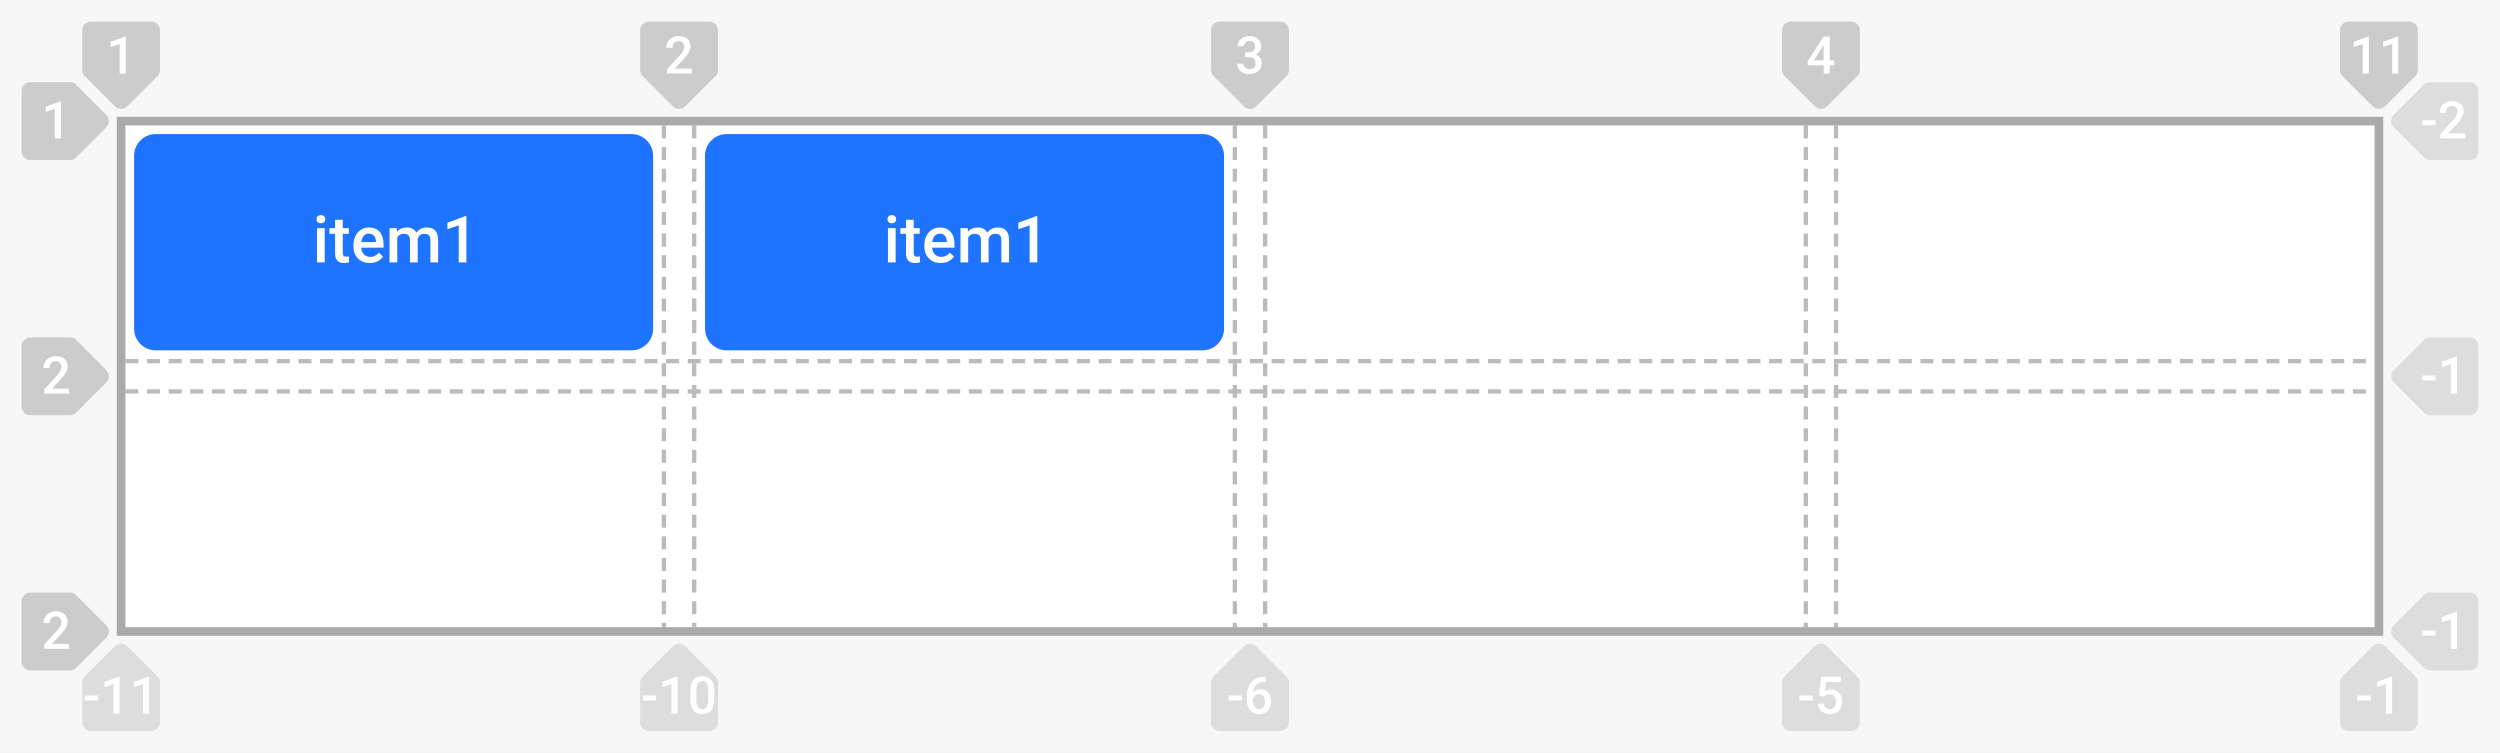
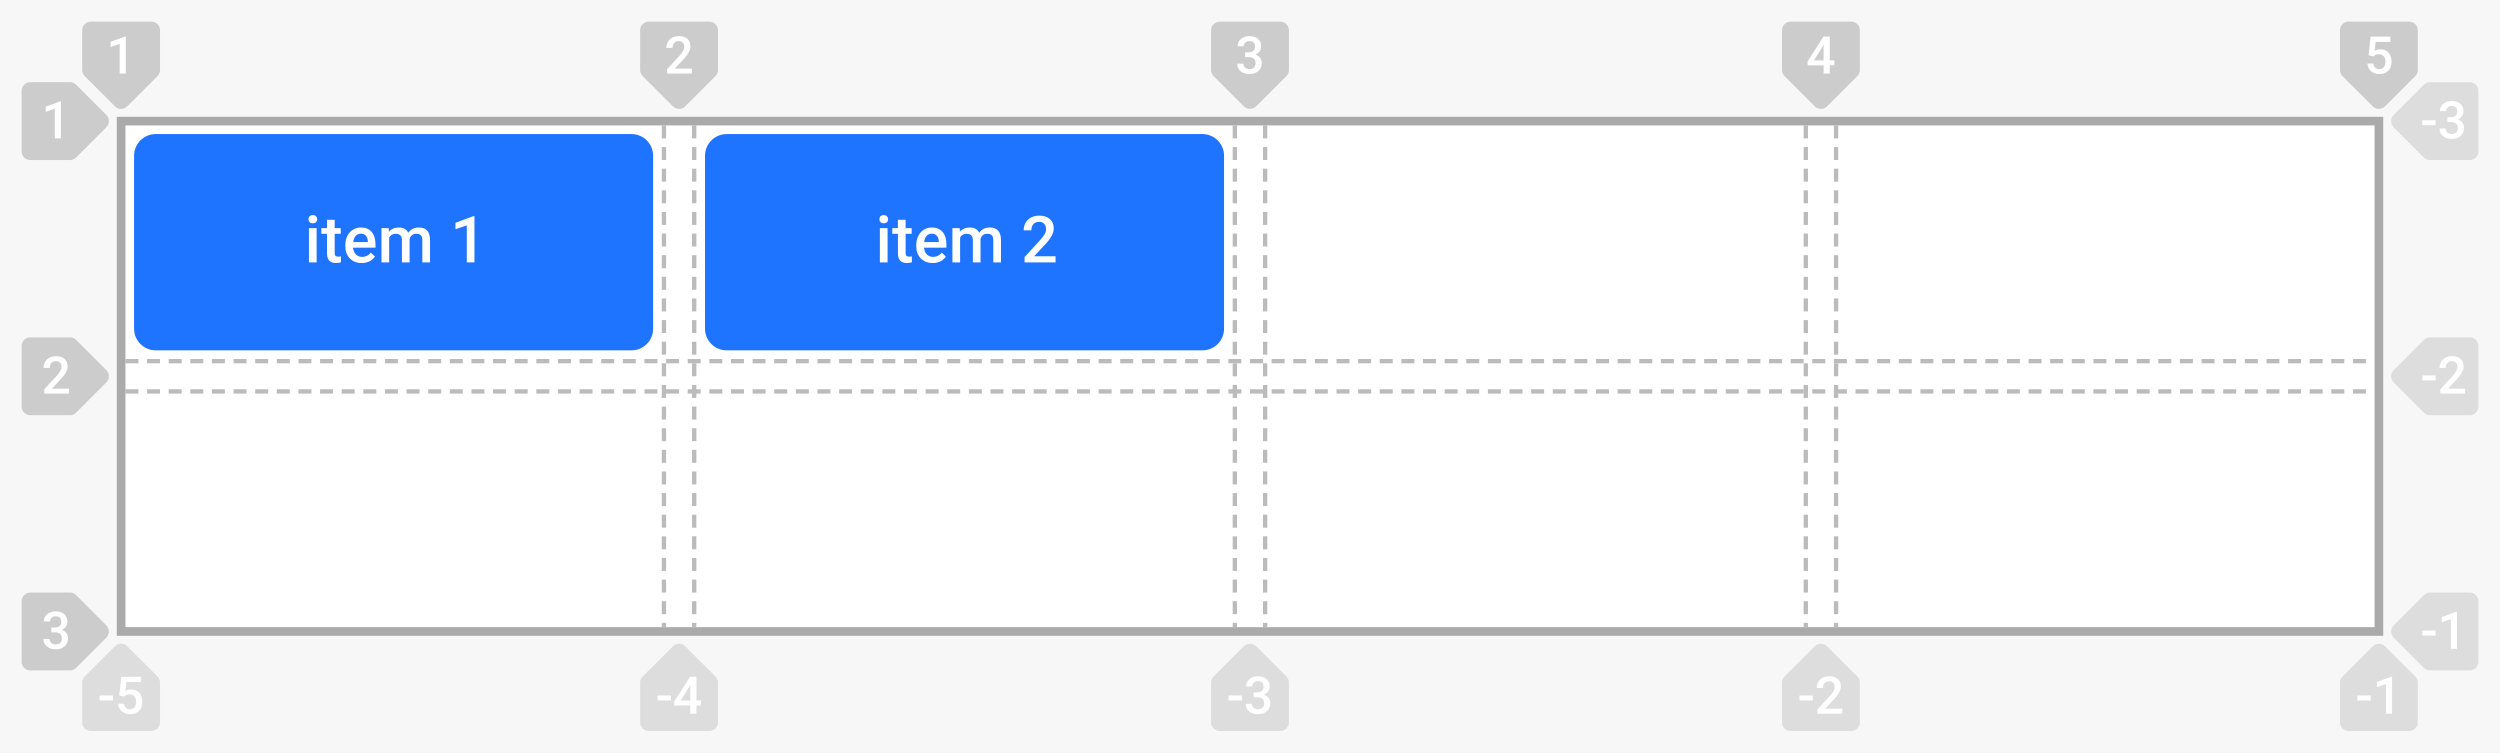
<svg xmlns="http://www.w3.org/2000/svg" width="578" height="174" viewBox="0 0 578 174" fill="none">
  <rect width="578" height="174" fill="#F7F7F7" />
  <path d="M37 167C37 168.105 36.105 169 35 169L21 169C19.895 169 19 168.105 19 167L19 157.814C19 157.283 19.211 156.774 19.587 156.399L26.587 149.411C27.368 148.631 28.632 148.631 29.413 149.411L36.413 156.399C36.789 156.774 37 157.283 37 157.814L37 167Z" fill="#DDDDDD" />
-   <path d="M22.703 161.947H19.627V160.799H22.703V161.947ZM27.643 165H26.225V158.15L24.133 158.865V157.664L27.461 156.439H27.643V165ZM34.463 165H33.045V158.15L30.953 158.865V157.664L34.281 156.439H34.463V165Z" fill="white" />
+   <path d="M26.113 161.947H23.037V160.799H26.113V161.947ZM27.578 160.77L28.041 156.469H32.623V157.699H29.225L28.99 159.738C29.385 159.512 29.83 159.398 30.326 159.398C31.139 159.398 31.77 159.658 32.219 160.178C32.672 160.697 32.898 161.396 32.898 162.275C32.898 163.143 32.648 163.834 32.148 164.35C31.648 164.861 30.963 165.117 30.092 165.117C29.311 165.117 28.662 164.896 28.146 164.455C27.635 164.01 27.357 163.424 27.314 162.697H28.691C28.746 163.111 28.895 163.43 29.137 163.652C29.379 163.871 29.695 163.98 30.086 163.98C30.523 163.98 30.863 163.824 31.105 163.512C31.352 163.199 31.475 162.773 31.475 162.234C31.475 161.715 31.34 161.305 31.07 161.004C30.801 160.699 30.43 160.547 29.957 160.547C29.699 160.547 29.48 160.582 29.301 160.652C29.121 160.719 28.926 160.852 28.715 161.051L27.578 160.77Z" fill="white" />
  <path d="M166 167C166 168.105 165.105 169 164 169L150 169C148.895 169 148 168.105 148 167L148 157.814C148 157.283 148.211 156.774 148.587 156.399L155.587 149.411C156.368 148.631 157.632 148.631 158.413 149.411L165.413 156.399C165.789 156.774 166 157.283 166 157.814L166 167Z" fill="#DDDDDD" />
-   <path d="M151.703 161.947H148.627V160.799H151.703V161.947ZM156.643 165H155.225V158.15L153.133 158.865V157.664L156.461 156.439H156.643V165ZM165.168 161.408C165.168 162.635 164.938 163.561 164.477 164.186C164.02 164.807 163.322 165.117 162.385 165.117C161.463 165.117 160.768 164.814 160.299 164.209C159.834 163.6 159.596 162.699 159.584 161.508V160.031C159.584 158.805 159.812 157.885 160.27 157.271C160.73 156.658 161.432 156.352 162.373 156.352C163.307 156.352 164.002 156.65 164.459 157.248C164.92 157.846 165.156 158.74 165.168 159.932V161.408ZM163.744 159.814C163.744 159.014 163.635 158.428 163.416 158.057C163.197 157.682 162.85 157.494 162.373 157.494C161.908 157.494 161.566 157.672 161.348 158.027C161.129 158.379 161.014 158.93 161.002 159.68V161.613C161.002 162.41 161.113 163.004 161.336 163.395C161.559 163.785 161.908 163.98 162.385 163.98C162.842 163.98 163.18 163.801 163.398 163.441C163.617 163.078 163.732 162.512 163.744 161.742V159.814Z" fill="white" />
+   <path d="M155.113 161.947H152.037V160.799H155.113V161.947ZM161.014 161.959H162.074V163.102H161.014V165H159.59V163.102H155.904L155.863 162.234L159.543 156.469H161.014V161.959ZM157.357 161.959H159.59V158.396L159.484 158.584L157.357 161.959Z" fill="white" />
  <path d="M298 167C298 168.105 297.105 169 296 169L282 169C280.895 169 280 168.105 280 167L280 157.814C280 157.283 280.211 156.774 280.587 156.399L287.587 149.411C288.368 148.631 289.632 148.631 290.413 149.411L297.413 156.399C297.789 156.774 298 157.283 298 157.814L298 167Z" fill="#DDDDDD" />
-   <path d="M287.113 161.947H284.037V160.799H287.113V161.947ZM292.627 156.428V157.605H292.451C291.654 157.617 291.018 157.836 290.541 158.262C290.064 158.688 289.781 159.291 289.691 160.072C290.148 159.592 290.732 159.352 291.443 159.352C292.197 159.352 292.791 159.617 293.225 160.148C293.662 160.68 293.881 161.365 293.881 162.205C293.881 163.072 293.625 163.775 293.113 164.314C292.605 164.85 291.938 165.117 291.109 165.117C290.258 165.117 289.566 164.803 289.035 164.174C288.508 163.545 288.244 162.721 288.244 161.701V161.215C288.244 159.719 288.607 158.547 289.334 157.699C290.064 156.852 291.113 156.428 292.48 156.428H292.627ZM291.098 160.5C290.785 160.5 290.498 160.588 290.236 160.764C289.979 160.939 289.789 161.174 289.668 161.467V161.9C289.668 162.533 289.801 163.037 290.066 163.412C290.332 163.783 290.676 163.969 291.098 163.969C291.52 163.969 291.854 163.811 292.1 163.494C292.346 163.178 292.469 162.762 292.469 162.246C292.469 161.73 292.344 161.311 292.094 160.986C291.844 160.662 291.512 160.5 291.098 160.5Z" fill="white" />
+   <path d="M287.113 161.947H284.037V160.799H287.113V161.947ZM289.844 160.084H290.711C291.148 160.08 291.494 159.967 291.748 159.744C292.006 159.521 292.135 159.199 292.135 158.777C292.135 158.371 292.027 158.057 291.812 157.834C291.602 157.607 291.277 157.494 290.84 157.494C290.457 157.494 290.143 157.605 289.896 157.828C289.65 158.047 289.527 158.334 289.527 158.689H288.104C288.104 158.252 288.219 157.854 288.449 157.494C288.684 157.135 289.008 156.855 289.422 156.656C289.84 156.453 290.307 156.352 290.822 156.352C291.674 156.352 292.342 156.566 292.826 156.996C293.314 157.422 293.559 158.016 293.559 158.777C293.559 159.16 293.436 159.521 293.189 159.861C292.947 160.197 292.633 160.451 292.246 160.623C292.715 160.783 293.07 161.035 293.312 161.379C293.559 161.723 293.682 162.133 293.682 162.609C293.682 163.375 293.418 163.984 292.891 164.438C292.367 164.891 291.678 165.117 290.822 165.117C290.002 165.117 289.33 164.898 288.807 164.461C288.283 164.023 288.021 163.441 288.021 162.715H289.445C289.445 163.09 289.57 163.395 289.82 163.629C290.074 163.863 290.414 163.98 290.84 163.98C291.281 163.98 291.629 163.863 291.883 163.629C292.137 163.395 292.264 163.055 292.264 162.609C292.264 162.16 292.131 161.814 291.865 161.572C291.6 161.33 291.205 161.209 290.682 161.209H289.844V160.084Z" fill="white" />
  <path d="M430 167C430 168.105 429.105 169 428 169L414 169C412.895 169 412 168.105 412 167L412 157.814C412 157.283 412.211 156.774 412.587 156.399L419.587 149.411C420.368 148.631 421.632 148.631 422.413 149.411L429.413 156.399C429.789 156.774 430 157.283 430 157.814L430 167Z" fill="#DDDDDD" />
-   <path d="M419.113 161.947H416.037V160.799H419.113V161.947ZM420.578 160.77L421.041 156.469H425.623V157.699H422.225L421.99 159.738C422.385 159.512 422.83 159.398 423.326 159.398C424.139 159.398 424.77 159.658 425.219 160.178C425.672 160.697 425.898 161.396 425.898 162.275C425.898 163.143 425.648 163.834 425.148 164.35C424.648 164.861 423.963 165.117 423.092 165.117C422.311 165.117 421.662 164.896 421.146 164.455C420.635 164.01 420.357 163.424 420.314 162.697H421.691C421.746 163.111 421.895 163.43 422.137 163.652C422.379 163.871 422.695 163.98 423.086 163.98C423.523 163.98 423.863 163.824 424.105 163.512C424.352 163.199 424.475 162.773 424.475 162.234C424.475 161.715 424.34 161.305 424.07 161.004C423.801 160.699 423.43 160.547 422.957 160.547C422.699 160.547 422.48 160.582 422.301 160.652C422.121 160.719 421.926 160.852 421.715 161.051L420.578 160.77Z" fill="white" />
+   <path d="M419.113 161.947H416.037V160.799H419.113V161.947ZM425.934 165H420.197V164.021L423.039 160.922C423.449 160.465 423.74 160.084 423.912 159.779C424.088 159.471 424.176 159.162 424.176 158.854C424.176 158.447 424.061 158.119 423.83 157.869C423.604 157.619 423.297 157.494 422.91 157.494C422.449 157.494 422.092 157.635 421.838 157.916C421.584 158.197 421.457 158.582 421.457 159.07H420.033C420.033 158.551 420.15 158.084 420.385 157.67C420.623 157.252 420.961 156.928 421.398 156.697C421.84 156.467 422.348 156.352 422.922 156.352C423.75 156.352 424.402 156.561 424.879 156.979C425.359 157.393 425.6 157.967 425.6 158.701C425.6 159.127 425.479 159.574 425.236 160.043C424.998 160.508 424.605 161.037 424.059 161.631L421.973 163.863H425.934V165Z" fill="white" />
  <path d="M559 167C559 168.105 558.105 169 557 169L543 169C541.895 169 541 168.105 541 167L541 157.814C541 157.283 541.211 156.774 541.587 156.399L548.587 149.411C549.368 148.631 550.632 148.631 551.413 149.411L558.413 156.399C558.789 156.774 559 157.283 559 157.814L559 167Z" fill="#DDDDDD" />
  <path d="M548.113 161.947H545.037V160.799H548.113V161.947ZM553.053 165H551.635V158.15L549.543 158.865V157.664L552.871 156.439H553.053V165Z" fill="white" />
  <path d="M19 7C19 5.895 19.895 5 21 5H35C36.105 5 37 5.895 37 7V16.186C37 16.717 36.789 17.226 36.413 17.601L29.413 24.589C28.632 25.369 27.368 25.369 26.587 24.589L19.587 17.601C19.211 17.226 19 16.717 19 16.186V7Z" fill="#CCCCCC" />
  <path d="M29.084 17H27.666V10.15L25.574 10.865V9.664L28.902 8.439H29.084V17Z" fill="white" />
  <path d="M148 7C148 5.895 148.895 5 150 5H164C165.105 5 166 5.895 166 7V16.186C166 16.717 165.789 17.226 165.413 17.601L158.413 24.589C157.632 25.369 156.368 25.369 155.587 24.589L148.587 17.601C148.211 17.226 148 16.717 148 16.186V7Z" fill="#CCCCCC" />
  <path d="M159.965 17H154.229V16.021L157.07 12.922C157.48 12.465 157.771 12.084 157.943 11.779C158.119 11.471 158.207 11.162 158.207 10.854C158.207 10.447 158.092 10.119 157.861 9.869C157.635 9.619 157.328 9.494 156.941 9.494C156.48 9.494 156.123 9.635 155.869 9.916C155.615 10.197 155.488 10.582 155.488 11.07H154.064C154.064 10.551 154.182 10.084 154.416 9.67C154.654 9.252 154.992 8.928 155.43 8.697C155.871 8.467 156.379 8.352 156.953 8.352C157.781 8.352 158.434 8.561 158.91 8.979C159.391 9.393 159.631 9.967 159.631 10.701C159.631 11.127 159.51 11.574 159.268 12.043C159.029 12.508 158.637 13.037 158.09 13.631L156.004 15.863H159.965V17Z" fill="white" />
  <path d="M280 7C280 5.895 280.895 5 282 5H296C297.105 5 298 5.895 298 7V16.186C298 16.717 297.789 17.226 297.413 17.601L290.413 24.589C289.632 25.369 288.368 25.369 287.587 24.589L280.587 17.601C280.211 17.226 280 16.717 280 16.186V7Z" fill="#CCCCCC" />
  <path d="M287.875 12.084H288.742C289.18 12.08 289.525 11.967 289.779 11.744C290.037 11.521 290.166 11.199 290.166 10.777C290.166 10.371 290.059 10.057 289.844 9.834C289.633 9.607 289.309 9.494 288.871 9.494C288.488 9.494 288.174 9.605 287.928 9.828C287.682 10.047 287.559 10.334 287.559 10.69H286.135C286.135 10.252 286.25 9.854 286.48 9.494C286.715 9.135 287.039 8.855 287.453 8.656C287.871 8.453 288.338 8.352 288.854 8.352C289.705 8.352 290.373 8.566 290.857 8.996C291.346 9.422 291.59 10.016 291.59 10.777C291.59 11.16 291.467 11.521 291.221 11.861C290.979 12.197 290.664 12.451 290.277 12.623C290.746 12.783 291.102 13.035 291.344 13.379C291.59 13.723 291.713 14.133 291.713 14.609C291.713 15.375 291.449 15.984 290.922 16.438C290.398 16.891 289.709 17.117 288.854 17.117C288.033 17.117 287.361 16.898 286.838 16.461C286.314 16.023 286.053 15.441 286.053 14.715H287.477C287.477 15.09 287.602 15.395 287.852 15.629C288.105 15.863 288.445 15.98 288.871 15.98C289.312 15.98 289.66 15.863 289.914 15.629C290.168 15.395 290.295 15.055 290.295 14.609C290.295 14.16 290.162 13.815 289.896 13.572C289.631 13.33 289.236 13.209 288.713 13.209H287.875V12.084Z" fill="white" />
  <path d="M412 7C412 5.895 412.895 5 414 5H428C429.105 5 430 5.895 430 7V16.186C430 16.717 429.789 17.226 429.413 17.601L422.413 24.589C421.632 25.369 420.368 25.369 419.587 24.589L412.587 17.601C412.211 17.226 412 16.717 412 16.186V7Z" fill="#CCCCCC" />
  <path d="M423.045 13.959H424.105V15.102H423.045V17H421.621V15.102H417.936L417.895 14.234L421.574 8.469H423.045V13.959ZM419.389 13.959H421.621V10.396L421.516 10.584L419.389 13.959Z" fill="white" />
  <path d="M541 7C541 5.895 541.895 5 543 5H557C558.105 5 559 5.895 559 7V16.186C559 16.717 558.789 17.226 558.413 17.601L551.413 24.589C550.632 25.369 549.368 25.369 548.587 24.589L541.587 17.601C541.211 17.226 541 16.717 541 16.186V7Z" fill="#CCCCCC" />
-   <path d="M547.674 17H546.256V10.15L544.164 10.865V9.664L547.492 8.439H547.674V17ZM554.494 17H553.076V10.15L550.984 10.865V9.664L554.312 8.439H554.494V17Z" fill="white" />
+   <path d="M547.609 12.77L548.072 8.469H552.654V9.699H549.256L549.021 11.738C549.416 11.512 549.861 11.398 550.357 11.398C551.17 11.398 551.801 11.658 552.25 12.178C552.703 12.697 552.93 13.396 552.93 14.275C552.93 15.143 552.68 15.834 552.18 16.35C551.68 16.861 550.994 17.117 550.123 17.117C549.342 17.117 548.693 16.896 548.178 16.455C547.666 16.01 547.389 15.424 547.346 14.697H548.723C548.777 15.111 548.926 15.43 549.168 15.652C549.41 15.871 549.727 15.98 550.117 15.98C550.555 15.98 550.895 15.824 551.137 15.512C551.383 15.199 551.506 14.773 551.506 14.234C551.506 13.715 551.371 13.305 551.102 13.004C550.832 12.699 550.461 12.547 549.988 12.547C549.73 12.547 549.512 12.582 549.332 12.652C549.152 12.719 548.957 12.852 548.746 13.051L547.609 12.77Z" fill="white" />
  <path d="M7 37C5.895 37 5 36.105 5 35L5 21C5 19.895 5.895 19 7 19L16.186 19C16.717 19 17.226 19.211 17.601 19.587L24.589 26.587C25.369 27.368 25.369 28.632 24.589 29.413L17.601 36.413C17.226 36.789 16.717 37 16.186 37L7 37Z" fill="#CCCCCC" />
  <path d="M14.084 32H12.666V25.15L10.574 25.865V24.664L13.902 23.439H14.084V32Z" fill="white" />
  <path d="M7 96C5.895 96 5 95.105 5 94L5 80C5 78.895 5.895 78 7 78L16.186 78C16.717 78 17.226 78.211 17.601 78.587L24.589 85.587C25.369 86.368 25.369 87.632 24.589 88.413L17.601 95.413C17.226 95.789 16.717 96 16.186 96L7 96Z" fill="#CCCCCC" />
  <path d="M15.965 91H10.229V90.022L13.07 86.922C13.48 86.465 13.771 86.084 13.943 85.779C14.119 85.471 14.207 85.162 14.207 84.853C14.207 84.447 14.092 84.119 13.861 83.869C13.635 83.619 13.328 83.494 12.941 83.494C12.48 83.494 12.123 83.635 11.869 83.916C11.615 84.197 11.488 84.582 11.488 85.07H10.065C10.065 84.551 10.182 84.084 10.416 83.67C10.654 83.252 10.992 82.928 11.43 82.697C11.871 82.467 12.379 82.352 12.953 82.352C13.781 82.352 14.434 82.561 14.91 82.978C15.391 83.393 15.631 83.967 15.631 84.701C15.631 85.127 15.51 85.574 15.268 86.043C15.029 86.508 14.637 87.037 14.09 87.631L12.004 89.863H15.965V91Z" fill="white" />
  <path d="M7 155C5.895 155 5 154.105 5 153L5 139C5 137.895 5.895 137 7 137L16.186 137C16.717 137 17.226 137.211 17.601 137.587L24.589 144.587C25.369 145.368 25.369 146.632 24.589 147.413L17.601 154.413C17.226 154.789 16.717 155 16.186 155L7 155Z" fill="#CCCCCC" />
-   <path d="M15.965 150H10.229V149.021L13.07 145.922C13.48 145.465 13.771 145.084 13.943 144.779C14.119 144.471 14.207 144.162 14.207 143.854C14.207 143.447 14.092 143.119 13.861 142.869C13.635 142.619 13.328 142.494 12.941 142.494C12.48 142.494 12.123 142.635 11.869 142.916C11.615 143.197 11.488 143.582 11.488 144.07H10.065C10.065 143.551 10.182 143.084 10.416 142.67C10.654 142.252 10.992 141.928 11.43 141.697C11.871 141.467 12.379 141.352 12.953 141.352C13.781 141.352 14.434 141.561 14.91 141.979C15.391 142.393 15.631 142.967 15.631 143.701C15.631 144.127 15.51 144.574 15.268 145.043C15.029 145.508 14.637 146.037 14.09 146.631L12.004 148.863H15.965V150Z" fill="white" />
+   <path d="M11.875 145.084H12.742C13.18 145.08 13.525 144.967 13.779 144.744C14.037 144.521 14.166 144.199 14.166 143.777C14.166 143.371 14.059 143.057 13.844 142.834C13.633 142.607 13.309 142.494 12.871 142.494C12.488 142.494 12.174 142.605 11.928 142.828C11.682 143.047 11.559 143.334 11.559 143.689H10.135C10.135 143.252 10.25 142.854 10.48 142.494C10.715 142.135 11.039 141.855 11.453 141.656C11.871 141.453 12.338 141.352 12.854 141.352C13.705 141.352 14.373 141.566 14.857 141.996C15.346 142.422 15.59 143.016 15.59 143.777C15.59 144.16 15.467 144.521 15.221 144.861C14.979 145.197 14.664 145.451 14.277 145.623C14.746 145.783 15.102 146.035 15.344 146.379C15.59 146.723 15.713 147.133 15.713 147.609C15.713 148.375 15.449 148.984 14.922 149.438C14.398 149.891 13.709 150.117 12.854 150.117C12.033 150.117 11.361 149.898 10.838 149.461C10.315 149.023 10.053 148.441 10.053 147.715H11.477C11.477 148.09 11.602 148.395 11.852 148.629C12.105 148.863 12.445 148.98 12.871 148.98C13.312 148.98 13.66 148.863 13.914 148.629C14.168 148.395 14.295 148.055 14.295 147.609C14.295 147.16 14.162 146.814 13.896 146.572C13.631 146.33 13.236 146.209 12.713 146.209H11.875V145.084Z" fill="white" />
  <path d="M571 19C572.105 19 573 19.895 573 21L573 35C573 36.105 572.105 37 571 37L561.814 37C561.283 37 560.774 36.789 560.399 36.413L553.411 29.413C552.631 28.632 552.631 27.368 553.411 26.587L560.399 19.587C560.774 19.211 561.283 19 561.814 19L571 19Z" fill="#DDDDDD" />
-   <path d="M563.113 28.947H560.037V27.799H563.113V28.947ZM569.934 32H564.197V31.021L567.039 27.922C567.449 27.465 567.74 27.084 567.912 26.779C568.088 26.471 568.176 26.162 568.176 25.854C568.176 25.447 568.061 25.119 567.83 24.869C567.604 24.619 567.297 24.494 566.91 24.494C566.449 24.494 566.092 24.635 565.838 24.916C565.584 25.197 565.457 25.582 565.457 26.07H564.033C564.033 25.551 564.15 25.084 564.385 24.67C564.623 24.252 564.961 23.928 565.398 23.697C565.84 23.467 566.348 23.352 566.922 23.352C567.75 23.352 568.402 23.561 568.879 23.979C569.359 24.393 569.6 24.967 569.6 25.701C569.6 26.127 569.479 26.574 569.236 27.043C568.998 27.508 568.605 28.037 568.059 28.631L565.973 30.863H569.934V32Z" fill="white" />
+   <path d="M563.113 28.947H560.037V27.799H563.113V28.947ZM565.844 27.084H566.711C567.148 27.08 567.494 26.967 567.748 26.744C568.006 26.521 568.135 26.199 568.135 25.777C568.135 25.371 568.027 25.057 567.812 24.834C567.602 24.607 567.277 24.494 566.84 24.494C566.457 24.494 566.143 24.605 565.896 24.828C565.65 25.047 565.527 25.334 565.527 25.689H564.104C564.104 25.252 564.219 24.854 564.449 24.494C564.684 24.135 565.008 23.855 565.422 23.656C565.84 23.453 566.307 23.352 566.822 23.352C567.674 23.352 568.342 23.566 568.826 23.996C569.314 24.422 569.559 25.016 569.559 25.777C569.559 26.16 569.436 26.521 569.189 26.861C568.947 27.197 568.633 27.451 568.246 27.623C568.715 27.783 569.07 28.035 569.312 28.379C569.559 28.723 569.682 29.133 569.682 29.609C569.682 30.375 569.418 30.984 568.891 31.438C568.367 31.891 567.678 32.117 566.822 32.117C566.002 32.117 565.33 31.898 564.807 31.461C564.283 31.023 564.021 30.441 564.021 29.715H565.445C565.445 30.09 565.57 30.395 565.82 30.629C566.074 30.863 566.414 30.98 566.84 30.98C567.281 30.98 567.629 30.863 567.883 30.629C568.137 30.395 568.264 30.055 568.264 29.609C568.264 29.16 568.131 28.814 567.865 28.572C567.6 28.33 567.205 28.209 566.682 28.209H565.844V27.084Z" fill="white" />
  <path d="M571 78C572.105 78 573 78.895 573 80L573 94C573 95.105 572.105 96 571 96L561.814 96C561.283 96 560.774 95.789 560.399 95.413L553.411 88.413C552.631 87.632 552.631 86.368 553.411 85.587L560.399 78.587C560.774 78.211 561.283 78 561.814 78L571 78Z" fill="#DDDDDD" />
-   <path d="M563.113 87.947H560.037V86.799H563.113V87.947ZM568.053 91H566.635V84.15L564.543 84.865V83.664L567.871 82.439H568.053V91Z" fill="white" />
+   <path d="M563.113 87.947H560.037V86.799H563.113V87.947ZM569.934 91H564.197V90.022L567.039 86.922C567.449 86.465 567.74 86.084 567.912 85.779C568.088 85.471 568.176 85.162 568.176 84.853C568.176 84.447 568.061 84.119 567.83 83.869C567.604 83.619 567.297 83.494 566.91 83.494C566.449 83.494 566.092 83.635 565.838 83.916C565.584 84.197 565.457 84.582 565.457 85.07H564.033C564.033 84.551 564.15 84.084 564.385 83.67C564.623 83.252 564.961 82.928 565.398 82.697C565.84 82.467 566.348 82.352 566.922 82.352C567.75 82.352 568.402 82.561 568.879 82.978C569.359 83.393 569.6 83.967 569.6 84.701C569.6 85.127 569.479 85.574 569.236 86.043C568.998 86.508 568.605 87.037 568.059 87.631L565.973 89.863H569.934V91Z" fill="white" />
  <path d="M571 137C572.105 137 573 137.895 573 139L573 153C573 154.105 572.105 155 571 155L561.814 155C561.283 155 560.774 154.789 560.399 154.413L553.411 147.413C552.631 146.632 552.631 145.368 553.411 144.587L560.399 137.587C560.774 137.211 561.283 137 561.814 137L571 137Z" fill="#DDDDDD" />
  <path d="M563.113 146.947H560.037V145.799H563.113V146.947ZM568.053 150H566.635V143.15L564.543 143.865V142.664L567.871 141.439H568.053V150Z" fill="white" />
  <rect x="28" y="28" width="522" height="118" fill="white" />
  <path d="M31 36C31 33.239 33.239 31 36 31H146C148.761 31 151 33.239 151 36V76C151 78.761 148.761 81 146 81H36C33.239 81 31 78.761 31 76V36Z" fill="#1E73FF" />
-   <path d="M75.072 60.667H73.292V52.742H75.072V60.667ZM73.182 50.684C73.182 50.41 73.268 50.183 73.439 50.003C73.614 49.822 73.863 49.732 74.186 49.732C74.508 49.732 74.757 49.822 74.933 50.003C75.108 50.183 75.196 50.41 75.196 50.684C75.196 50.952 75.108 51.177 74.933 51.358C74.757 51.533 74.508 51.621 74.186 51.621C73.863 51.621 73.614 51.533 73.439 51.358C73.268 51.177 73.182 50.952 73.182 50.684ZM79.247 50.816V52.742H80.645V54.06H79.247V58.484C79.247 58.787 79.305 59.007 79.422 59.143C79.544 59.275 79.759 59.341 80.067 59.341C80.272 59.341 80.48 59.317 80.689 59.268V60.645C80.284 60.757 79.894 60.813 79.518 60.813C78.15 60.813 77.467 60.059 77.467 58.55V54.06H76.163V52.742H77.467V50.816H79.247ZM85.501 60.813C84.374 60.813 83.458 60.459 82.755 59.751C82.057 59.038 81.707 58.091 81.707 56.909V56.69C81.707 55.899 81.859 55.193 82.162 54.573C82.469 53.948 82.899 53.462 83.451 53.115C84.002 52.769 84.618 52.595 85.296 52.595C86.376 52.595 87.208 52.94 87.794 53.628C88.385 54.317 88.68 55.291 88.68 56.55V57.268H83.502C83.556 57.922 83.773 58.44 84.154 58.821C84.54 59.202 85.023 59.392 85.604 59.392C86.419 59.392 87.084 59.063 87.596 58.404L88.556 59.319C88.238 59.793 87.814 60.161 87.281 60.425C86.754 60.684 86.161 60.813 85.501 60.813ZM85.289 54.024C84.801 54.024 84.405 54.194 84.103 54.536C83.805 54.878 83.614 55.354 83.531 55.965H86.922V55.833C86.883 55.237 86.725 54.788 86.446 54.485C86.168 54.177 85.782 54.024 85.289 54.024ZM91.742 52.742L91.793 53.569C92.35 52.92 93.111 52.595 94.078 52.595C95.138 52.595 95.863 53.001 96.253 53.811C96.83 53.001 97.64 52.595 98.685 52.595C99.559 52.595 100.208 52.837 100.633 53.321C101.063 53.804 101.283 54.517 101.292 55.459V60.667H99.513V55.51C99.513 55.008 99.403 54.639 99.183 54.404C98.963 54.17 98.6 54.053 98.092 54.053C97.686 54.053 97.355 54.163 97.096 54.383C96.842 54.597 96.664 54.88 96.561 55.232L96.568 60.667H94.789V55.452C94.764 54.519 94.288 54.053 93.36 54.053C92.647 54.053 92.142 54.343 91.844 54.925V60.667H90.064V52.742H91.742ZM107.826 60.667H106.053V52.105L103.438 52.998V51.497L107.599 49.966H107.826V60.667Z" fill="white" />
+   <path d="M73.204 60.667H71.424V52.742H73.204V60.667ZM71.314 50.684C71.314 50.41 71.4 50.183 71.571 50.003C71.747 49.822 71.996 49.732 72.318 49.732C72.64 49.732 72.889 49.822 73.065 50.003C73.241 50.183 73.329 50.41 73.329 50.684C73.329 50.952 73.241 51.177 73.065 51.358C72.889 51.533 72.64 51.621 72.318 51.621C71.996 51.621 71.747 51.533 71.571 51.358C71.4 51.177 71.314 50.952 71.314 50.684ZM77.379 50.816V52.742H78.778V54.06H77.379V58.484C77.379 58.787 77.438 59.007 77.555 59.143C77.677 59.275 77.892 59.341 78.199 59.341C78.404 59.341 78.612 59.317 78.822 59.268V60.645C78.416 60.757 78.026 60.813 77.65 60.813C76.283 60.813 75.599 60.059 75.599 58.55V54.06H74.295V52.742H75.599V50.816H77.379ZM83.634 60.813C82.506 60.813 81.59 60.459 80.887 59.751C80.189 59.038 79.84 58.091 79.84 56.909V56.69C79.84 55.899 79.991 55.193 80.294 54.573C80.602 53.948 81.031 53.462 81.583 53.115C82.135 52.769 82.75 52.595 83.429 52.595C84.508 52.595 85.34 52.94 85.926 53.628C86.517 54.317 86.812 55.291 86.812 56.55V57.268H81.634C81.688 57.922 81.905 58.44 82.286 58.821C82.672 59.202 83.155 59.392 83.736 59.392C84.552 59.392 85.216 59.063 85.728 58.404L86.688 59.319C86.371 59.793 85.946 60.161 85.414 60.425C84.886 60.684 84.293 60.813 83.634 60.813ZM83.421 54.024C82.933 54.024 82.538 54.194 82.235 54.536C81.937 54.878 81.747 55.354 81.664 55.965H85.055V55.833C85.016 55.237 84.857 54.788 84.579 54.485C84.3 54.177 83.915 54.024 83.421 54.024ZM89.874 52.742L89.925 53.569C90.482 52.92 91.244 52.595 92.21 52.595C93.27 52.595 93.995 53.001 94.386 53.811C94.962 53.001 95.772 52.595 96.817 52.595C97.691 52.595 98.341 52.837 98.766 53.321C99.195 53.804 99.415 54.517 99.425 55.459V60.667H97.645V55.51C97.645 55.008 97.535 54.639 97.315 54.404C97.096 54.17 96.732 54.053 96.224 54.053C95.819 54.053 95.487 54.163 95.228 54.383C94.974 54.597 94.796 54.88 94.693 55.232L94.701 60.667H92.921V55.452C92.897 54.519 92.42 54.053 91.493 54.053C90.78 54.053 90.274 54.343 89.977 54.925V60.667H88.197V52.742H89.874ZM109.693 60.667H107.921V52.105L105.306 52.998V51.497L109.466 49.966H109.693V60.667Z" fill="white" />
  <path d="M163 36C163 33.239 165.239 31 168 31H278C280.761 31 283 33.239 283 36V76C283 78.761 280.761 81 278 81H168C165.239 81 163 78.761 163 76V36Z" fill="#1E73FF" />
-   <path d="M207.072 60.667H205.292V52.742H207.072V60.667ZM205.182 50.684C205.182 50.41 205.268 50.183 205.438 50.003C205.614 49.822 205.863 49.732 206.186 49.732C206.508 49.732 206.757 49.822 206.933 50.003C207.108 50.183 207.196 50.41 207.196 50.684C207.196 50.952 207.108 51.177 206.933 51.358C206.757 51.533 206.508 51.621 206.186 51.621C205.863 51.621 205.614 51.533 205.438 51.358C205.268 51.177 205.182 50.952 205.182 50.684ZM211.247 50.816V52.742H212.646V54.06H211.247V58.484C211.247 58.787 211.305 59.007 211.422 59.143C211.544 59.275 211.759 59.341 212.067 59.341C212.272 59.341 212.479 59.317 212.689 59.268V60.645C212.284 60.757 211.894 60.813 211.518 60.813C210.15 60.813 209.467 60.059 209.467 58.55V54.06H208.163V52.742H209.467V50.816H211.247ZM217.501 60.813C216.374 60.813 215.458 60.459 214.755 59.751C214.057 59.038 213.708 58.091 213.708 56.909V56.69C213.708 55.899 213.859 55.193 214.162 54.573C214.469 53.948 214.899 53.462 215.451 53.115C216.002 52.769 216.618 52.595 217.296 52.595C218.375 52.595 219.208 52.94 219.794 53.628C220.385 54.317 220.68 55.291 220.68 56.55V57.268H215.502C215.556 57.922 215.773 58.44 216.154 58.821C216.54 59.202 217.023 59.392 217.604 59.392C218.419 59.392 219.083 59.063 219.596 58.404L220.556 59.319C220.238 59.793 219.813 60.161 219.281 60.425C218.754 60.684 218.161 60.813 217.501 60.813ZM217.289 54.024C216.801 54.024 216.405 54.194 216.103 54.536C215.805 54.878 215.614 55.354 215.531 55.965H218.922V55.833C218.883 55.237 218.725 54.788 218.446 54.485C218.168 54.177 217.782 54.024 217.289 54.024ZM223.742 52.742L223.793 53.569C224.35 52.92 225.111 52.595 226.078 52.595C227.138 52.595 227.863 53.001 228.253 53.811C228.83 53.001 229.64 52.595 230.685 52.595C231.559 52.595 232.208 52.837 232.633 53.321C233.063 53.804 233.283 54.517 233.292 55.459V60.667H231.513V55.51C231.513 55.008 231.403 54.639 231.183 54.404C230.963 54.17 230.6 54.053 230.092 54.053C229.687 54.053 229.354 54.163 229.096 54.383C228.842 54.597 228.664 54.88 228.561 55.232L228.568 60.667H226.789V55.452C226.764 54.519 226.288 54.053 225.36 54.053C224.647 54.053 224.142 54.343 223.844 54.925V60.667H222.064V52.742H223.742ZM239.826 60.667H238.053V52.105L235.438 52.998V51.497L239.599 49.966H239.826V60.667Z" fill="white" />
+   <path d="M205.204 60.667H203.424V52.742H205.204V60.667ZM203.314 50.684C203.314 50.41 203.4 50.183 203.571 50.003C203.747 49.822 203.996 49.732 204.318 49.732C204.64 49.732 204.889 49.822 205.065 50.003C205.241 50.183 205.329 50.41 205.329 50.684C205.329 50.952 205.241 51.177 205.065 51.358C204.889 51.533 204.64 51.621 204.318 51.621C203.996 51.621 203.747 51.533 203.571 51.358C203.4 51.177 203.314 50.952 203.314 50.684ZM209.379 50.816V52.742H210.778V54.06H209.379V58.484C209.379 58.787 209.438 59.007 209.555 59.143C209.677 59.275 209.892 59.341 210.199 59.341C210.404 59.341 210.612 59.317 210.822 59.268V60.645C210.417 60.757 210.026 60.813 209.65 60.813C208.283 60.813 207.599 60.059 207.599 58.55V54.06H206.295V52.742H207.599V50.816H209.379ZM215.634 60.813C214.506 60.813 213.59 60.459 212.887 59.751C212.189 59.038 211.84 58.091 211.84 56.909V56.69C211.84 55.899 211.991 55.193 212.294 54.573C212.602 53.948 213.031 53.462 213.583 53.115C214.135 52.769 214.75 52.595 215.429 52.595C216.508 52.595 217.34 52.94 217.926 53.628C218.517 54.317 218.812 55.291 218.812 56.55V57.268H213.634C213.688 57.922 213.905 58.44 214.286 58.821C214.672 59.202 215.155 59.392 215.736 59.392C216.552 59.392 217.216 59.063 217.729 58.404L218.688 59.319C218.371 59.793 217.946 60.161 217.414 60.425C216.886 60.684 216.293 60.813 215.634 60.813ZM215.421 54.024C214.933 54.024 214.538 54.194 214.235 54.536C213.937 54.878 213.747 55.354 213.664 55.965H217.055V55.833C217.016 55.237 216.857 54.788 216.579 54.485C216.3 54.177 215.915 54.024 215.421 54.024ZM221.874 52.742L221.925 53.569C222.482 52.92 223.244 52.595 224.21 52.595C225.27 52.595 225.995 53.001 226.386 53.811C226.962 53.001 227.772 52.595 228.817 52.595C229.691 52.595 230.341 52.837 230.766 53.321C231.195 53.804 231.415 54.517 231.425 55.459V60.667H229.645V55.51C229.645 55.008 229.535 54.639 229.315 54.404C229.096 54.17 228.732 54.053 228.224 54.053C227.819 54.053 227.487 54.163 227.228 54.383C226.974 54.597 226.796 54.88 226.693 55.232L226.701 60.667H224.921V55.452C224.896 54.519 224.42 54.053 223.493 54.053C222.78 54.053 222.274 54.343 221.977 54.925V60.667H220.197V52.742H221.874ZM244.044 60.667H236.874V59.444L240.426 55.569C240.939 54.998 241.303 54.522 241.518 54.141C241.737 53.755 241.847 53.369 241.847 52.984C241.847 52.476 241.703 52.066 241.415 51.753C241.132 51.441 240.749 51.284 240.265 51.284C239.689 51.284 239.242 51.46 238.925 51.812C238.607 52.163 238.449 52.644 238.449 53.255H236.669C236.669 52.605 236.815 52.022 237.108 51.504C237.406 50.982 237.829 50.576 238.375 50.288C238.927 50 239.562 49.856 240.28 49.856C241.315 49.856 242.13 50.117 242.726 50.64C243.327 51.157 243.627 51.875 243.627 52.793C243.627 53.325 243.476 53.884 243.173 54.47C242.875 55.051 242.384 55.713 241.701 56.455L239.093 59.246H244.044V60.667Z" fill="white" />
  <path d="M153.5 29L153.5 145" stroke="#BBBBBB" stroke-dasharray="3 2" />
  <path d="M160.5 29L160.5 145" stroke="#BBBBBB" stroke-dasharray="3 2" />
  <path d="M285.5 29L285.5 145" stroke="#BBBBBB" stroke-dasharray="3 2" />
  <path d="M292.5 29L292.5 145" stroke="#BBBBBB" stroke-dasharray="3 2" />
  <path d="M417.5 29L417.5 145" stroke="#BBBBBB" stroke-dasharray="3 2" />
  <path d="M424.5 29L424.5 145" stroke="#BBBBBB" stroke-dasharray="3 2" />
  <path d="M29 90.5L549 90.5" stroke="#BBBBBB" stroke-dasharray="3 2" />
  <path d="M29 83.5L549 83.5" stroke="#BBBBBB" stroke-dasharray="3 2" />
  <rect x="28" y="28" width="522" height="118" stroke="#AAAAAA" stroke-width="2" />
</svg>
